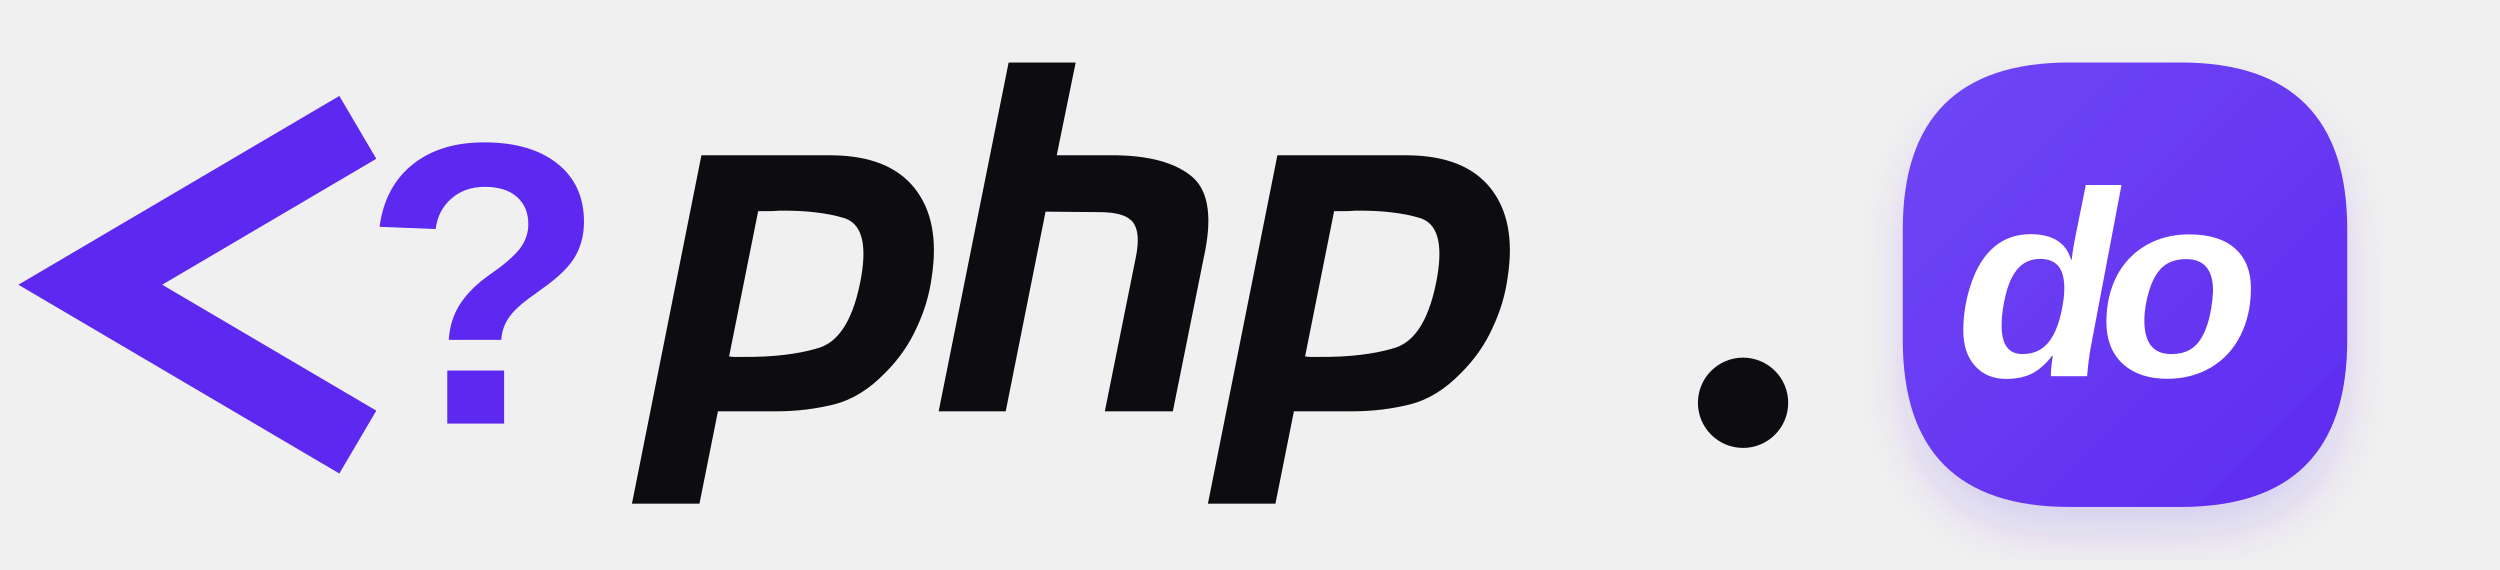
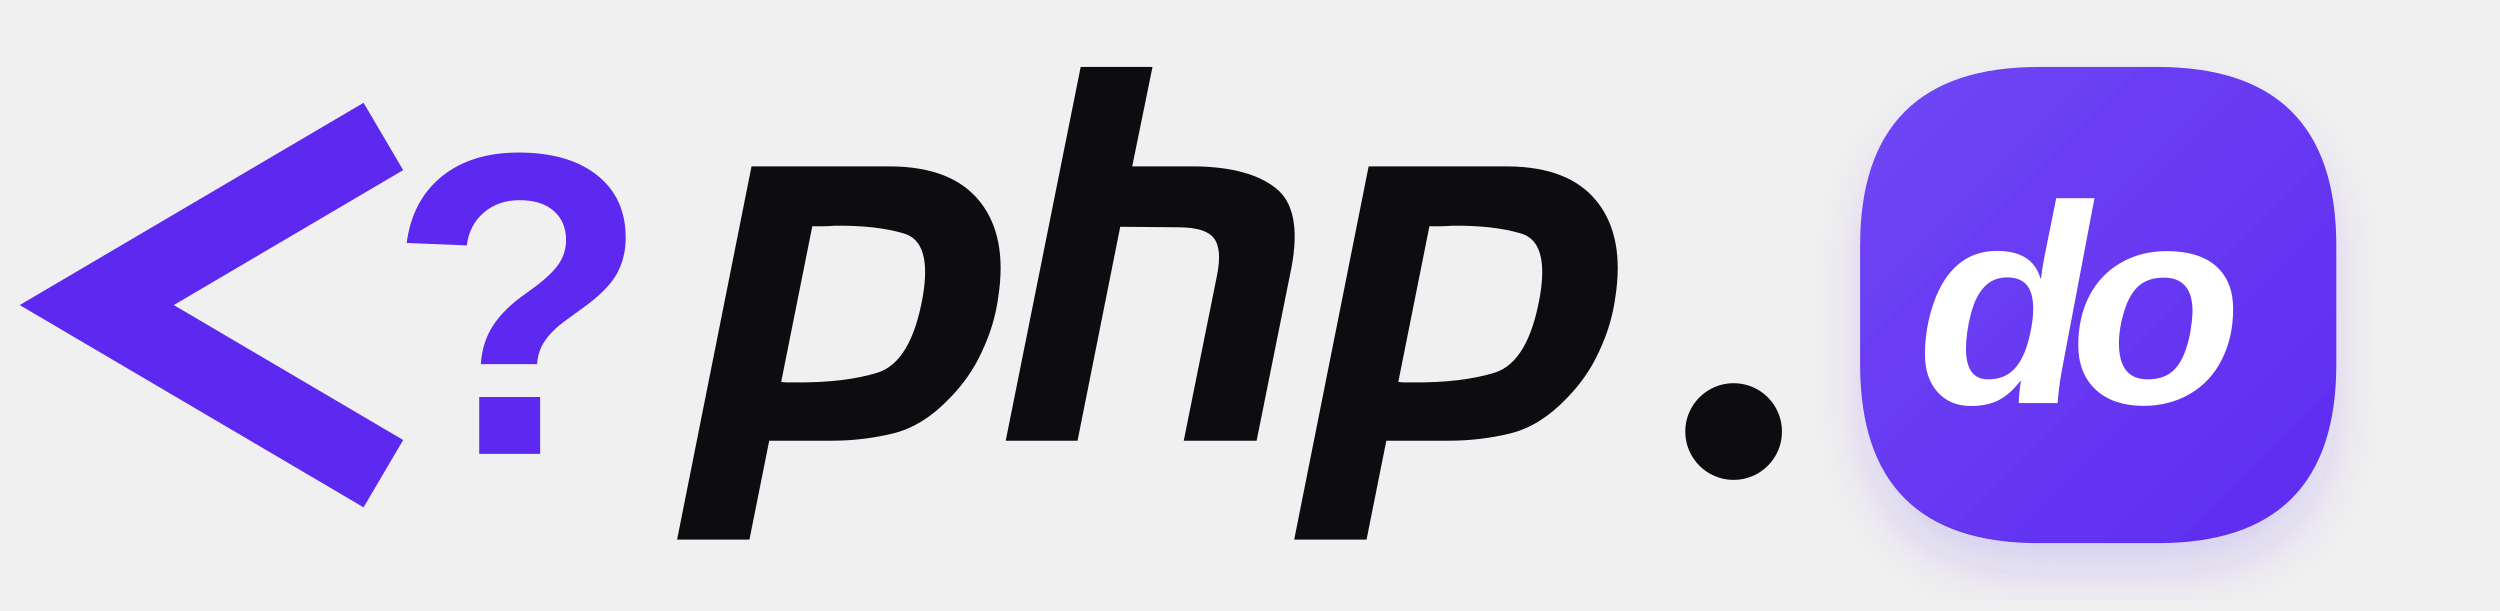
- <svg xmlns="http://www.w3.org/2000/svg" viewBox="0 0 360 82" role="img" aria-labelledby="phpdo-logo-title">
+ <svg xmlns="http://www.w3.org/2000/svg" viewBox="0 0 336 82" role="img" aria-labelledby="phpdo-logo-title">
  <defs>
    <linearGradient id="phpdo-badge-purple" x1="282" y1="9" x2="346" y2="73" gradientUnits="userSpaceOnUse">
      <stop offset="0" stop-color="#6f45f5" />
      <stop offset="1" stop-color="#5d29f0" />
    </linearGradient>
    <filter id="phpdo-badge-shadow" x="-12%" y="-12%" width="124%" height="124%">
      <feDropShadow dx="0" dy="4" stdDeviation="3" flood-color="#5d29f0" flood-opacity=".16" />
    </filter>
  </defs>
  <g fill="none" stroke="#5d29f0" stroke-width="10.5" stroke-linecap="square" stroke-linejoin="miter">
    <path d="M47 21 13 41 47 61" />
  </g>
  <g fill="#5d29f0" font-family="Arial Black, Arial, Helvetica, sans-serif" font-weight="900">
    <text x="52" y="61" font-size="58">?</text>
  </g>
  <g transform="translate(91 9) scale(1.32)" fill="#0d0d11">
    <path d="m7.579 10.123 14.204 0c4.169 0.035 7.19 1.237 9.063 3.604 1.873 2.367 2.491 5.6 1.855 9.699-0.247 1.873-0.795 3.71-1.643 5.512-0.813 1.802-1.943 3.427-3.392 4.876-1.767 1.837-3.657 3.003-5.671 3.498-2.014 0.495-4.099 0.742-6.254 0.742l-6.36 0-2.014 10.07-7.367 0 7.579-38.001 0 0m6.201 6.042-3.18 15.9c0.212 0.035 0.424 0.053 0.636 0.053 0.247 0 0.495 0 0.742 0 3.392 0.035 6.219-0.3 8.48-1.007 2.261-0.742 3.781-3.321 4.558-7.738 0.636-3.71 0-5.848-1.908-6.413-1.873-0.565-4.222-0.83-7.049-0.795-0.424 0.035-0.83 0.053-1.219 0.053-0.353 0-0.724 0-1.113 0l0.053-0.053" />
    <path d="m41.093 0 7.314 0-2.067 10.123 6.572 0c3.604 0.071 6.289 0.813 8.056 2.226 1.802 1.413 2.332 4.099 1.59 8.056l-3.551 17.649-7.42 0 3.392-16.854c0.353-1.767 0.247-3.021-0.318-3.763-0.565-0.742-1.784-1.113-3.657-1.113l-5.883-0.053-4.346 21.783-7.314 0 7.632-38.054 0 0" />
    <path d="m70.412 10.123 14.204 0c4.169 0.035 7.19 1.237 9.063 3.604 1.873 2.367 2.491 5.6 1.855 9.699-0.247 1.873-0.795 3.71-1.643 5.512-0.813 1.802-1.943 3.427-3.392 4.876-1.767 1.837-3.657 3.003-5.671 3.498-2.014 0.495-4.099 0.742-6.254 0.742l-6.36 0-2.014 10.07-7.367 0 7.579-38.001 0 0m6.201 6.042-3.18 15.9c0.212 0.035 0.424 0.053 0.636 0.053 0.247 0 0.495 0 0.742 0 3.392 0.035 6.219-0.3 8.48-1.007 2.261-0.742 3.781-3.321 4.558-7.738 0.636-3.71 0-5.848-1.908-6.413-1.873-0.565-4.222-0.83-7.049-0.795-0.424 0.035-0.83 0.053-1.219 0.053-0.353 0-0.724 0-1.113 0l0.053-0.053" />
  </g>
-   <circle cx="251" cy="58" r="6.5" fill="#0d0d11" />
-   <path filter="url(#phpdo-badge-shadow)" fill="url(#phpdo-badge-purple)" d="M298 9     C282 9 274 17 274 33     L274 49     C274 65 282 73 298 73     L314 73     C330 73 338 65 338 49     L338 33     C338 17 330 9 314 9     Z" />
-   <text x="303.5" y="41" fill="#fff" font-family="Fira Sans, Arial Rounded MT Bold, Arial, Helvetica, sans-serif" font-size="38" font-weight="900" font-style="italic" letter-spacing="-2.7" text-anchor="middle" dominant-baseline="central">do</text>
+   <circle cx="233" cy="58" r="6.5" fill="#0d0d11" />
+   <g transform="translate(-24 0)">
+     <path filter="url(#phpdo-badge-shadow)" fill="url(#phpdo-badge-purple)" d="M298 9       C282 9 274 17 274 33       L274 49       C274 65 282 73 298 73       L314 73       C330 73 338 65 338 49       L338 33       C338 17 330 9 314 9       Z" />
+     <text x="303.5" y="41" fill="#fff" font-family="Fira Sans, Arial Rounded MT Bold, Arial, Helvetica, sans-serif" font-size="38" font-weight="900" font-style="italic" letter-spacing="-2.7" text-anchor="middle" dominant-baseline="central">do</text>
+   </g>
</svg>
